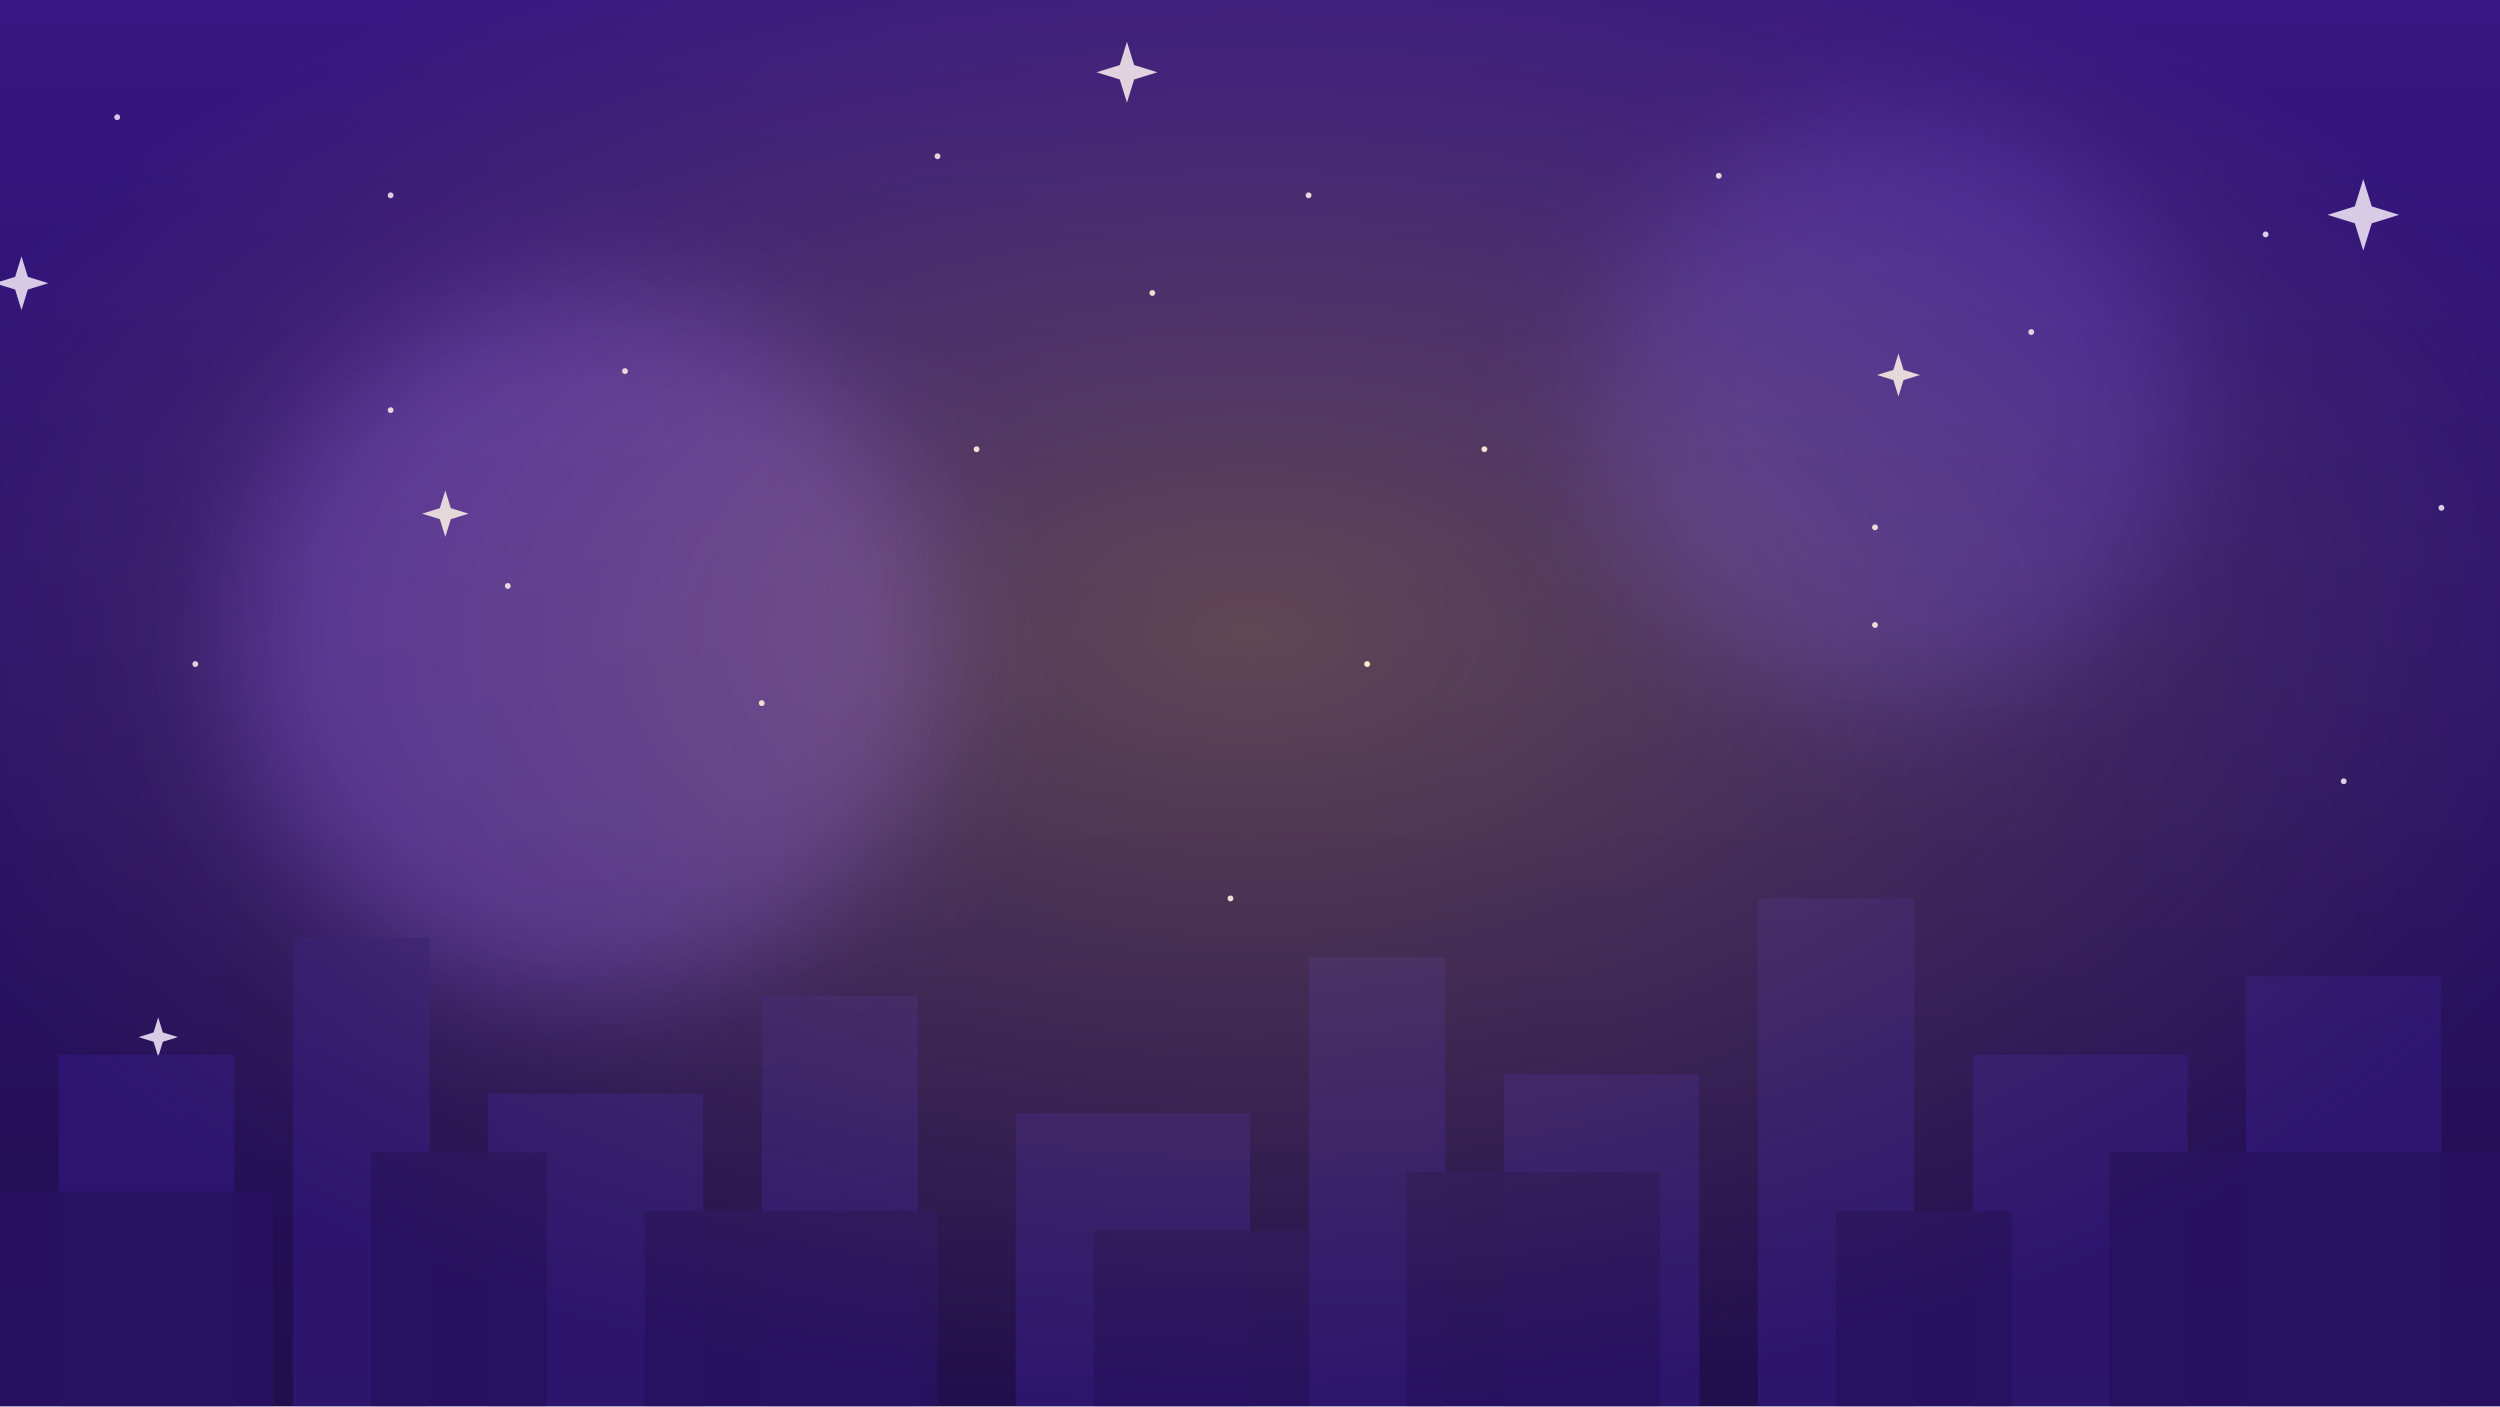
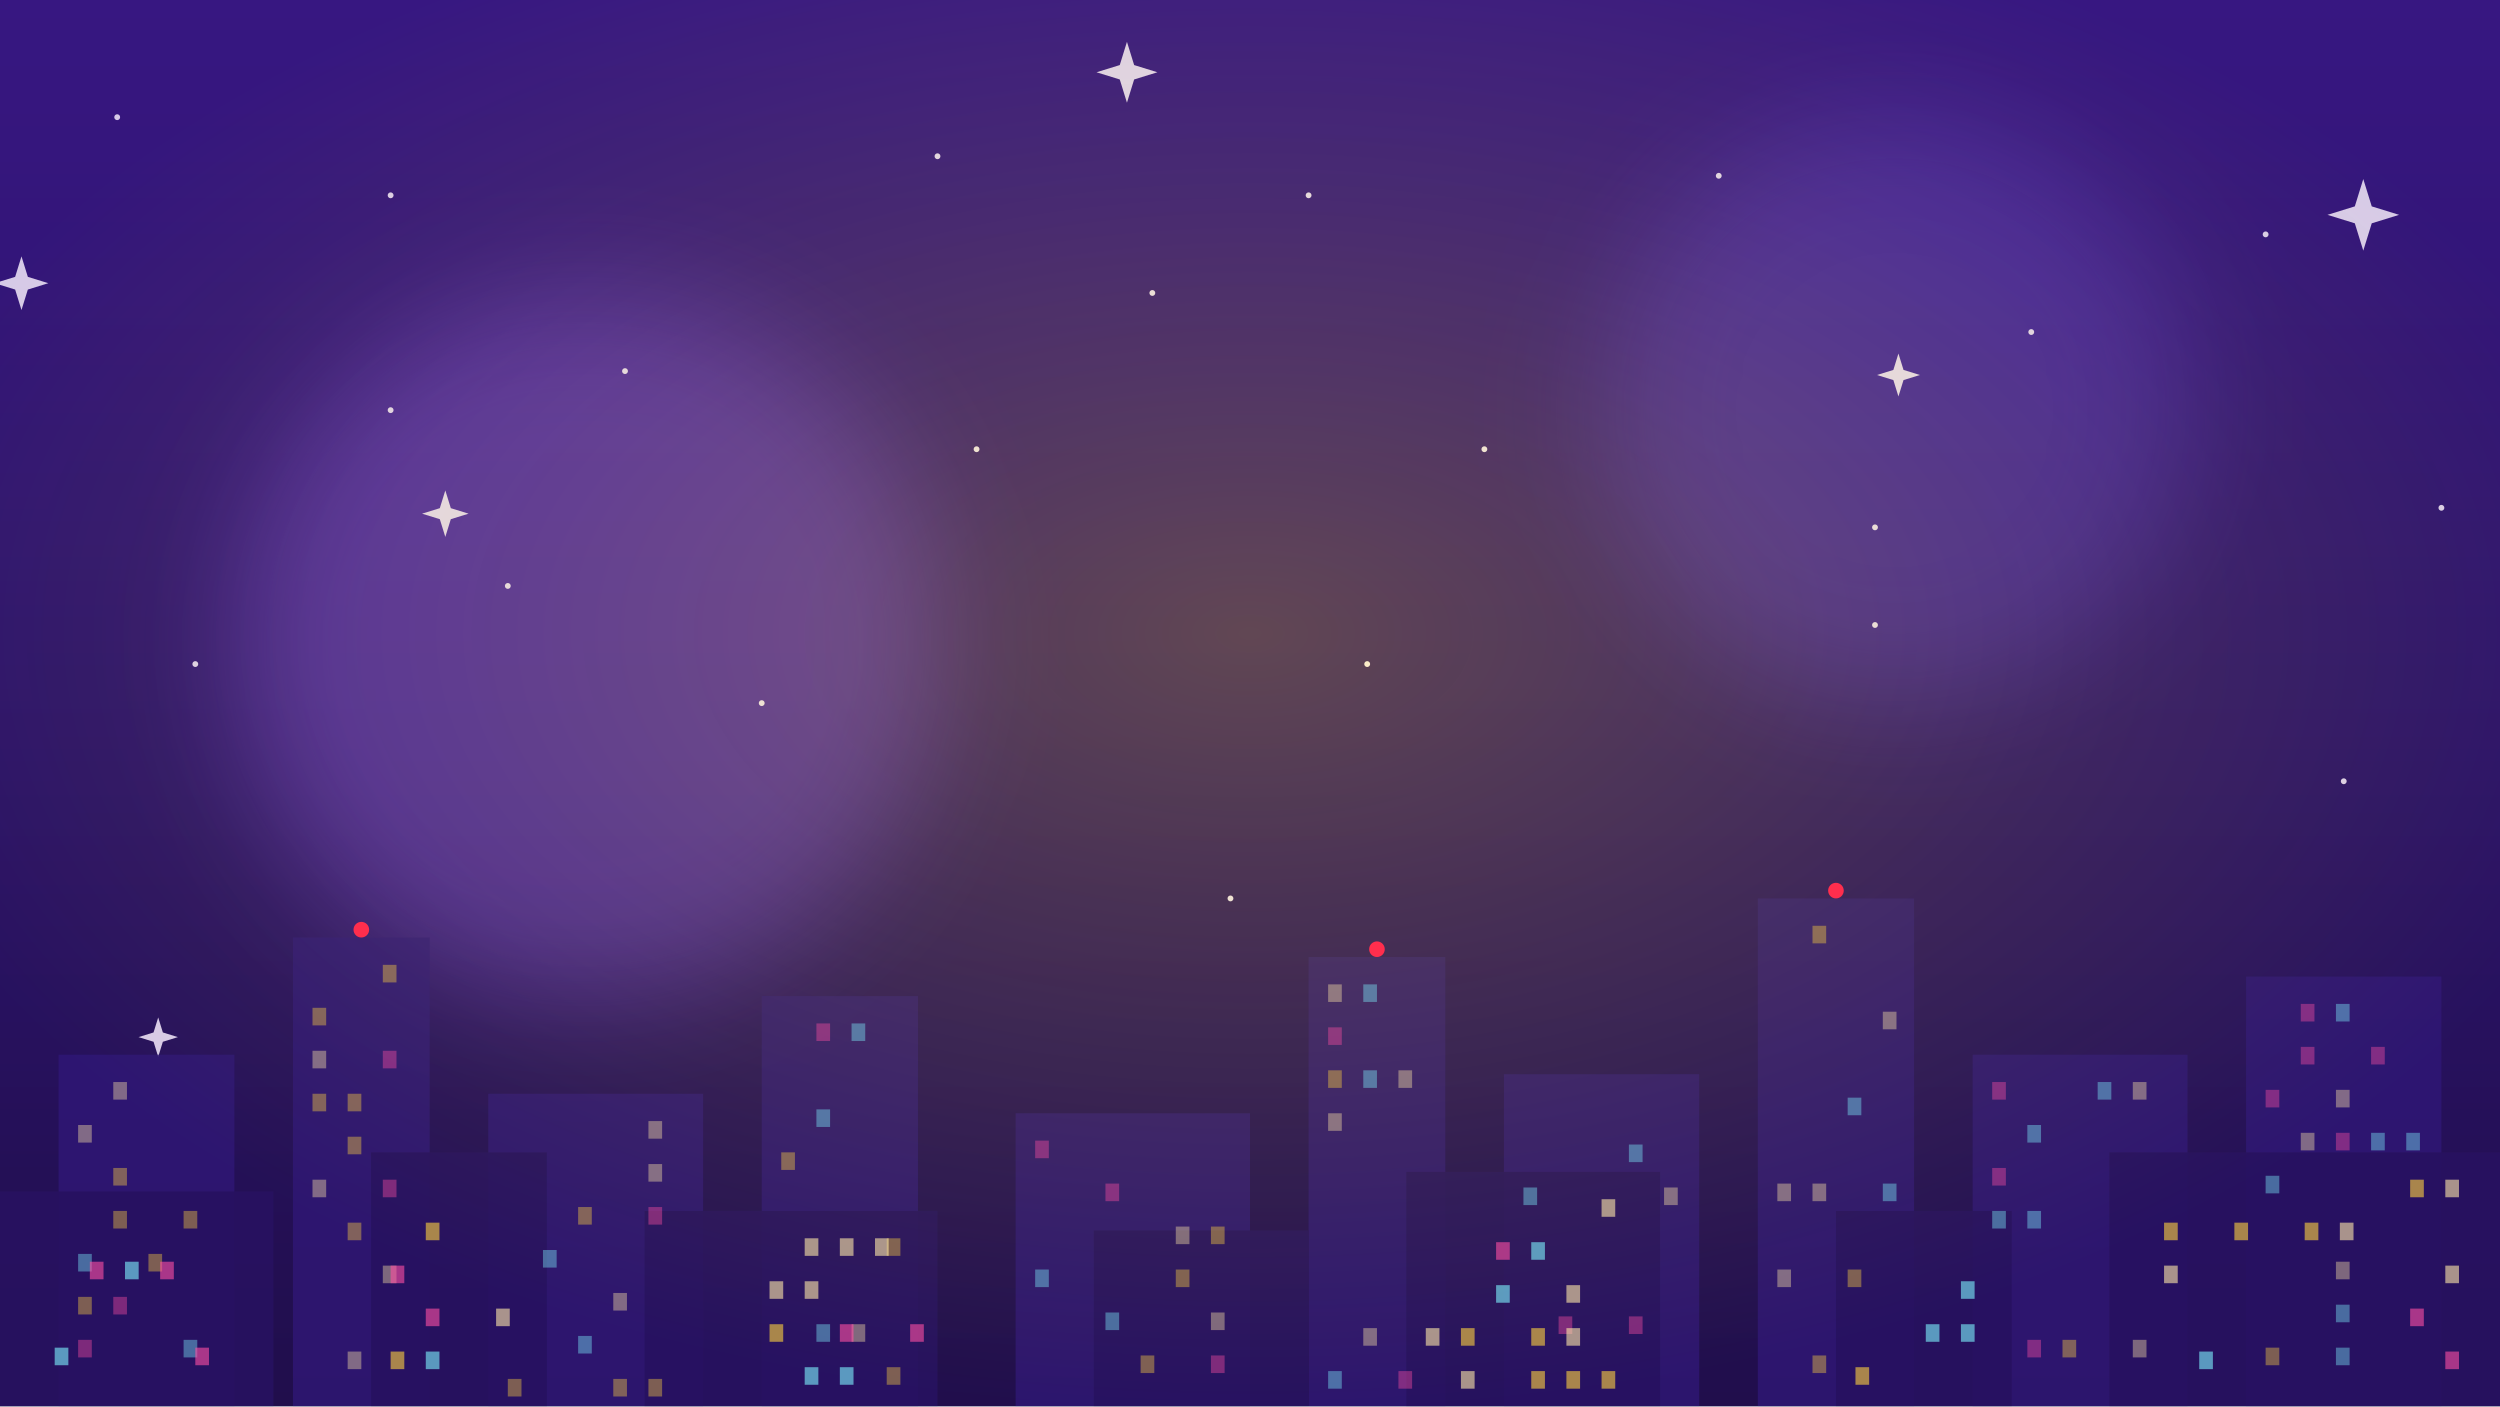
<svg xmlns="http://www.w3.org/2000/svg" viewBox="0 0 1280 720" width="1280" height="720" preserveAspectRatio="xMidYMid slice">
  <defs>
    <linearGradient id="sky" x1="0" y1="0" x2="0" y2="1">
      <stop offset="0" stop-color="#2b1177" />
      <stop offset=".55" stop-color="#1b0b57" />
      <stop offset="1" stop-color="#0d0630" />
    </linearGradient>
    <filter id="blur" x="-50%" y="-50%" width="200%" height="200%">
      <feGaussianBlur stdDeviation="30" />
    </filter>
    <radialGradient id="spot" cx=".5" cy=".5" r=".5">
      <stop offset="0" stop-color="#b9a8ff" stop-opacity=".30" />
      <stop offset="1" stop-color="#b9a8ff" stop-opacity="0" />
    </radialGradient>
    <radialGradient id="lostTint" cx=".5" cy=".45" r=".75">
      <stop offset="0" stop-color="#ff285a" stop-opacity=".28" />
      <stop offset=".8" stop-color="#3c001e" stop-opacity=".55" />
    </radialGradient>
    <radialGradient id="winTint" cx=".5" cy=".45" r=".75">
      <stop offset="0" stop-color="#ffd23f" stop-opacity=".30" />
      <stop offset=".75" stop-color="#5a28a0" stop-opacity=".25" />
    </radialGradient>
  </defs>
-   <style>.tw{animation:tw 3s ease-in-out infinite;transform-box:fill-box;transform-origin:center}@keyframes tw{0%,100%{opacity:.25}50%{opacity:1}}</style>
+   <style>.tw{animation:tw 3s ease-in-out infinite;transform-box:fill-box;transform-origin:center}@keyframes tw{0%,100%{opacity:.25}50%{opacity:1}}/*xp*/.w{animation:party 1s steps(1,end) infinite}@keyframes party{50%{opacity:.15}}.air{animation:air 2s steps(1,end) infinite}@keyframes air{50%{opacity:.15}}@media (prefers-reduced-motion: reduce){*{animation:none!important}}/*/xp*/</style>
  <rect width="1280" height="720" fill="url(#sky)" />
  <circle cx="300" cy="330" r="180" fill="#8c5aff" opacity=".38" filter="url(#blur)" />
  <circle cx="970" cy="210" r="150" fill="#6e50ff" opacity=".30" filter="url(#blur)" />
  <circle class="tw" style="animation-delay:0.0s" cx="60" cy="60" r="1.5" fill="#fff" />
  <circle class="tw" style="animation-delay:0.6s" cx="200" cy="100" r="1.5" fill="#fff" />
  <circle class="tw" style="animation-delay:1.2s" cx="320" cy="190" r="1.5" fill="#fff" />
  <circle class="tw" style="animation-delay:1.8s" cx="480" cy="80" r="1.5" fill="#fff" />
  <circle class="tw" style="animation-delay:2.4s" cx="590" cy="150" r="1.5" fill="#fff" />
  <circle class="tw" style="animation-delay:0.0s" cx="670" cy="100" r="1.5" fill="#fff" />
  <circle class="tw" style="animation-delay:0.6s" cx="760" cy="230" r="1.5" fill="#fff" />
  <circle class="tw" style="animation-delay:1.2s" cx="880" cy="90" r="1.5" fill="#fff" />
  <circle class="tw" style="animation-delay:1.8s" cx="1040" cy="170" r="1.5" fill="#fff" />
  <circle class="tw" style="animation-delay:2.4s" cx="1160" cy="120" r="1.5" fill="#fff" />
  <circle class="tw" style="animation-delay:0.0s" cx="1250" cy="260" r="1.5" fill="#fff" />
  <circle class="tw" style="animation-delay:0.6s" cx="100" cy="340" r="1.5" fill="#fff" />
  <circle class="tw" style="animation-delay:1.2s" cx="390" cy="360" r="1.5" fill="#fff" />
  <circle class="tw" style="animation-delay:1.8s" cx="960" cy="320" r="1.5" fill="#fff" />
  <circle class="tw" style="animation-delay:2.4s" cx="1290" cy="390" r="1.5" fill="#fff" />
  <circle class="tw" style="animation-delay:1.2s" cx="200" cy="210" r="1.5" fill="#fff" />
  <circle class="tw" style="animation-delay:1.9s" cx="500" cy="230" r="1.5" fill="#fff" />
  <circle class="tw" style="animation-delay:2.6s" cx="700" cy="340" r="1.5" fill="#fff" />
  <circle class="tw" style="animation-delay:3.3s" cx="960" cy="270" r="1.5" fill="#fff" />
  <circle class="tw" style="animation-delay:1.2s" cx="1200" cy="400" r="1.5" fill="#fff" />
  <circle class="tw" style="animation-delay:1.9s" cx="260" cy="300" r="1.5" fill="#fff" />
  <circle class="tw" style="animation-delay:2.6s" cx="630" cy="460" r="1.5" fill="#fff" />
  <g class="tw" style="animation-delay:0.4s" transform="translate(1210.0 110.0) scale(1.667)">
    <path d="M0-11 L2.6-2.6 L11 0 L2.6 2.6 L0 11 L-2.6 2.6 L-11 0 L-2.6-2.6Z" fill="#fff" />
  </g>
  <g class="tw" style="animation-delay:0.0s" transform="translate(11.0 145.0) scale(1.250)">
    <path d="M0-11 L2.6-2.6 L11 0 L2.6 2.6 L0 11 L-2.6 2.6 L-11 0 L-2.6-2.6Z" fill="#fff" />
  </g>
  <g class="tw" style="animation-delay:1.1s" transform="translate(228.0 263.0) scale(1.083)">
    <path d="M0-11 L2.6-2.6 L11 0 L2.6 2.6 L0 11 L-2.6 2.6 L-11 0 L-2.6-2.6Z" fill="#fff" />
  </g>
  <g class="tw" style="animation-delay:2.0s" transform="translate(972.0 192.0) scale(1.000)">
    <path d="M0-11 L2.6-2.6 L11 0 L2.6 2.6 L0 11 L-2.6 2.6 L-11 0 L-2.6-2.6Z" fill="#fff" />
  </g>
  <g class="tw" style="animation-delay:0.8s" transform="translate(577.0 37.0) scale(1.417)">
    <path d="M0-11 L2.6-2.6 L11 0 L2.6 2.6 L0 11 L-2.6 2.6 L-11 0 L-2.6-2.6Z" fill="#fff" />
  </g>
  <g class="tw" style="animation-delay:1.6s" transform="translate(81.0 531.0) scale(0.917)">
    <path d="M0-11 L2.6-2.6 L11 0 L2.6 2.6 L0 11 L-2.6 2.6 L-11 0 L-2.6-2.6Z" fill="#fff" />
  </g>
  <g transform="translate(0 420)">
    <g fill="#21126b" opacity=".75">
      <rect x="30" y="120" width="90" height="180" />
      <rect x="150" y="60" width="70" height="240" />
      <rect x="250" y="140" width="110" height="160" />
      <rect x="390" y="90" width="80" height="210" />
      <rect x="520" y="150" width="120" height="150" />
      <rect x="670" y="70" width="70" height="230" />
      <rect x="770" y="130" width="100" height="170" />
      <rect x="900" y="40" width="80" height="260" />
      <rect x="1010" y="120" width="110" height="180" />
      <rect x="1150" y="80" width="100" height="220" />
    </g>
    <g fill="#150a4a" opacity=".9">
      <rect x="0" y="190" width="140" height="110" />
      <rect x="190" y="170" width="90" height="130" />
      <rect x="330" y="200" width="150" height="100" />
      <rect x="560" y="210" width="110" height="90" />
      <rect x="720" y="180" width="130" height="120" />
      <rect x="940" y="200" width="90" height="100" />
      <rect x="1080" y="170" width="200" height="130" />
    </g>
  </g>
  <rect width="1280" height="720" fill="url(#winTint)" />
+   <g id="xp-lights">
+     <g transform="translate(0 420)">
+       <rect class="w" style="animation-delay:-3.8s;animation-duration:16.8s" x="58" y="134" width="7" height="9" fill="#ffe9a8" fill-opacity="0.4" />
+       <rect class="w" style="animation-delay:-9.1s;animation-duration:17.9s" x="40" y="156" width="7" height="9" fill="#ffe9a8" fill-opacity="0.4" />
+       <rect class="w" style="animation-delay:-3.8s;animation-duration:10.9s" x="58" y="178" width="7" height="9" fill="#ffd23f" fill-opacity="0.4" />
+       <rect class="w" style="animation-delay:-2.1s;animation-duration:9.7s" x="58" y="200" width="7" height="9" fill="#ffd23f" fill-opacity="0.4" />
+       <rect class="w" style="animation-delay:-4.9s;animation-duration:9.6s" x="94" y="200" width="7" height="9" fill="#ffd23f" fill-opacity="0.4" />
+       <rect class="w" style="animation-delay:-11.3s;animation-duration:17.8s" x="40" y="222" width="7" height="9" fill="#7df3ff" fill-opacity="0.4" />
+       <rect class="w" style="animation-delay:-6.9s;animation-duration:8.9s" x="76" y="222" width="7" height="9" fill="#ffd23f" fill-opacity="0.4" />
+       <rect class="w" style="animation-delay:-8.1s;animation-duration:12.7s" x="40" y="244" width="7" height="9" fill="#ffd23f" fill-opacity="0.4" />
+       <rect class="w" style="animation-delay:-6.4s;animation-duration:17.3s" x="58" y="244" width="7" height="9" fill="#ff4fa3" fill-opacity="0.4" />
+       <rect class="w" style="animation-delay:-10.8s;animation-duration:11.6s" x="40" y="266" width="7" height="9" fill="#ff4fa3" fill-opacity="0.4" />
+       <rect class="w" style="animation-delay:-13.4s;animation-duration:16.7s" x="94" y="266" width="7" height="9" fill="#7df3ff" fill-opacity="0.4" />
+       <rect class="w" style="animation-delay:-1.9s;animation-duration:10.9s" x="196" y="74" width="7" height="9" fill="#ffd23f" fill-opacity="0.4" />
+       <rect class="w" style="animation-delay:-8.9s;animation-duration:13.3s" x="160" y="96" width="7" height="9" fill="#ffd23f" fill-opacity="0.4" />
+       <rect class="w" style="animation-delay:-1.4s;animation-duration:15.8s" x="160" y="118" width="7" height="9" fill="#ffe9a8" fill-opacity="0.4" />
+       <rect class="w" style="animation-delay:-11.4s;animation-duration:9.0s" x="196" y="118" width="7" height="9" fill="#ff4fa3" fill-opacity="0.4" />
+       <rect class="w" style="animation-delay:-9.5s;animation-duration:12.2s" x="160" y="140" width="7" height="9" fill="#ffd23f" fill-opacity="0.4" />
+       <rect class="w" style="animation-delay:-5.1s;animation-duration:11.0s" x="178" y="140" width="7" height="9" fill="#ffd23f" fill-opacity="0.4" />
+       <rect class="w" style="animation-delay:-11.9s;animation-duration:10.4s" x="178" y="162" width="7" height="9" fill="#ffd23f" fill-opacity="0.4" />
+       <rect class="w" style="animation-delay:-8.8s;animation-duration:10.0s" x="160" y="184" width="7" height="9" fill="#ffe9a8" fill-opacity="0.4" />
+       <rect class="w" style="animation-delay:-8.2s;animation-duration:16.5s" x="196" y="184" width="7" height="9" fill="#ff4fa3" fill-opacity="0.4" />
+       <rect class="w" style="animation-delay:-5.8s;animation-duration:14.8s" x="178" y="206" width="7" height="9" fill="#ffd23f" fill-opacity="0.4" />
+       <rect class="w" style="animation-delay:-8.3s;animation-duration:13.7s" x="196" y="228" width="7" height="9" fill="#ffe9a8" fill-opacity="0.4" />
+       <rect class="w" style="animation-delay:-11.4s;animation-duration:9.3s" x="178" y="272" width="7" height="9" fill="#ffe9a8" fill-opacity="0.4" />
+       <rect class="w" style="animation-delay:-13.1s;animation-duration:14.3s" x="332" y="154" width="7" height="9" fill="#ffe9a8" fill-opacity="0.4" />
+       <rect class="w" style="animation-delay:-12.6s;animation-duration:17.5s" x="332" y="176" width="7" height="9" fill="#ffe9a8" fill-opacity="0.4" />
+       <rect class="w" style="animation-delay:-8.9s;animation-duration:9.6s" x="296" y="198" width="7" height="9" fill="#ffd23f" fill-opacity="0.4" />
+       <rect class="w" style="animation-delay:-3.0s;animation-duration:15.2s" x="332" y="198" width="7" height="9" fill="#ff4fa3" fill-opacity="0.4" />
+       <rect class="w" style="animation-delay:-10.5s;animation-duration:17.6s" x="278" y="220" width="7" height="9" fill="#7df3ff" fill-opacity="0.4" />
+       <rect class="w" style="animation-delay:-13.0s;animation-duration:9.5s" x="314" y="242" width="7" height="9" fill="#ffe9a8" fill-opacity="0.4" />
+       <rect class="w" style="animation-delay:-3.3s;animation-duration:9.2s" x="296" y="264" width="7" height="9" fill="#7df3ff" fill-opacity="0.4" />
+       <rect class="w" style="animation-delay:-0.5s;animation-duration:10.4s" x="260" y="286" width="7" height="9" fill="#ffd23f" fill-opacity="0.4" />
+       <rect class="w" style="animation-delay:-11.3s;animation-duration:17.1s" x="314" y="286" width="7" height="9" fill="#ffd23f" fill-opacity="0.4" />
+       <rect class="w" style="animation-delay:-0.3s;animation-duration:15.3s" x="332" y="286" width="7" height="9" fill="#ffd23f" fill-opacity="0.4" />
+       <rect class="w" style="animation-delay:-4.4s;animation-duration:14.9s" x="418" y="104" width="7" height="9" fill="#ff4fa3" fill-opacity="0.4" />
+       <rect class="w" style="animation-delay:-8.9s;animation-duration:9.6s" x="436" y="104" width="7" height="9" fill="#7df3ff" fill-opacity="0.4" />
+       <rect class="w" style="animation-delay:-4.5s;animation-duration:8.5s" x="418" y="148" width="7" height="9" fill="#7df3ff" fill-opacity="0.4" />
+       <rect class="w" style="animation-delay:-0.0s;animation-duration:10.8s" x="400" y="170" width="7" height="9" fill="#ffd23f" fill-opacity="0.4" />
+       <rect class="w" style="animation-delay:-12.1s;animation-duration:14.0s" x="454" y="214" width="7" height="9" fill="#ffd23f" fill-opacity="0.4" />
+       <rect class="w" style="animation-delay:-9.7s;animation-duration:10.7s" x="418" y="258" width="7" height="9" fill="#7df3ff" fill-opacity="0.4" />
+       <rect class="w" style="animation-delay:-10.3s;animation-duration:9.7s" x="436" y="258" width="7" height="9" fill="#ffe9a8" fill-opacity="0.4" />
+       <rect class="w" style="animation-delay:-5.9s;animation-duration:8.8s" x="454" y="280" width="7" height="9" fill="#ffd23f" fill-opacity="0.4" />
+       <rect class="w" style="animation-delay:-2.6s;animation-duration:13.8s" x="530" y="164" width="7" height="9" fill="#ff4fa3" fill-opacity="0.4" />
+       <rect class="w" style="animation-delay:-13.4s;animation-duration:17.7s" x="566" y="186" width="7" height="9" fill="#ff4fa3" fill-opacity="0.4" />
+       <rect class="w" style="animation-delay:-9.6s;animation-duration:12.6s" x="602" y="208" width="7" height="9" fill="#ffe9a8" fill-opacity="0.4" />
+       <rect class="w" style="animation-delay:-6.0s;animation-duration:10.5s" x="620" y="208" width="7" height="9" fill="#ffd23f" fill-opacity="0.4" />
+       <rect class="w" style="animation-delay:-7.8s;animation-duration:13.4s" x="530" y="230" width="7" height="9" fill="#7df3ff" fill-opacity="0.4" />
+       <rect class="w" style="animation-delay:-3.6s;animation-duration:15.0s" x="602" y="230" width="7" height="9" fill="#ffd23f" fill-opacity="0.4" />
+       <rect class="w" style="animation-delay:-3.6s;animation-duration:16.0s" x="566" y="252" width="7" height="9" fill="#7df3ff" fill-opacity="0.4" />
+       <rect class="w" style="animation-delay:-9.6s;animation-duration:13.0s" x="620" y="252" width="7" height="9" fill="#ffe9a8" fill-opacity="0.4" />
+       <rect class="w" style="animation-delay:-7.0s;animation-duration:8.1s" x="584" y="274" width="7" height="9" fill="#ffd23f" fill-opacity="0.4" />
+       <rect class="w" style="animation-delay:-4.1s;animation-duration:14.1s" x="620" y="274" width="7" height="9" fill="#ff4fa3" fill-opacity="0.4" />
+       <rect class="w" style="animation-delay:-4.2s;animation-duration:18.0s" x="680" y="84" width="7" height="9" fill="#ffe9a8" fill-opacity="0.4" />
+       <rect class="w" style="animation-delay:-9.0s;animation-duration:15.6s" x="698" y="84" width="7" height="9" fill="#7df3ff" fill-opacity="0.4" />
+       <rect class="w" style="animation-delay:-8.7s;animation-duration:13.3s" x="680" y="106" width="7" height="9" fill="#ff4fa3" fill-opacity="0.4" />
+       <rect class="w" style="animation-delay:-12.3s;animation-duration:16.6s" x="680" y="128" width="7" height="9" fill="#ffd23f" fill-opacity="0.4" />
+       <rect class="w" style="animation-delay:-10.0s;animation-duration:11.8s" x="698" y="128" width="7" height="9" fill="#7df3ff" fill-opacity="0.4" />
+       <rect class="w" style="animation-delay:-8.5s;animation-duration:11.5s" x="716" y="128" width="7" height="9" fill="#ffe9a8" fill-opacity="0.4" />
+       <rect class="w" style="animation-delay:-2.8s;animation-duration:16.6s" x="680" y="150" width="7" height="9" fill="#ffe9a8" fill-opacity="0.4" />
+       <rect class="w" style="animation-delay:-13.0s;animation-duration:17.9s" x="698" y="260" width="7" height="9" fill="#ffe9a8" fill-opacity="0.4" />
+       <rect class="w" style="animation-delay:-1.6s;animation-duration:9.3s" x="680" y="282" width="7" height="9" fill="#7df3ff" fill-opacity="0.4" />
+       <rect class="w" style="animation-delay:-12.7s;animation-duration:14.3s" x="716" y="282" width="7" height="9" fill="#ff4fa3" fill-opacity="0.4" />
+       <rect class="w" style="animation-delay:-10.5s;animation-duration:12.6s" x="834" y="166" width="7" height="9" fill="#7df3ff" fill-opacity="0.4" />
+       <rect class="w" style="animation-delay:-2.8s;animation-duration:17.6s" x="780" y="188" width="7" height="9" fill="#7df3ff" fill-opacity="0.4" />
+       <rect class="w" style="animation-delay:-0.5s;animation-duration:16.4s" x="852" y="188" width="7" height="9" fill="#ffe9a8" fill-opacity="0.4" />
+       <rect class="w" style="animation-delay:-2.9s;animation-duration:12.0s" x="798" y="254" width="7" height="9" fill="#ff4fa3" fill-opacity="0.4" />
+       <rect class="w" style="animation-delay:-6.9s;animation-duration:12.2s" x="834" y="254" width="7" height="9" fill="#ff4fa3" fill-opacity="0.4" />
+       <rect class="w" style="animation-delay:-9.6s;animation-duration:15.6s" x="928" y="54" width="7" height="9" fill="#ffd23f" fill-opacity="0.4" />
+       <rect class="w" style="animation-delay:-3.5s;animation-duration:16.5s" x="964" y="98" width="7" height="9" fill="#ffe9a8" fill-opacity="0.4" />
+       <rect class="w" style="animation-delay:-5.9s;animation-duration:17.6s" x="946" y="142" width="7" height="9" fill="#7df3ff" fill-opacity="0.4" />
+       <rect class="w" style="animation-delay:-10.8s;animation-duration:13.7s" x="910" y="186" width="7" height="9" fill="#ffe9a8" fill-opacity="0.4" />
+       <rect class="w" style="animation-delay:-10.6s;animation-duration:11.5s" x="928" y="186" width="7" height="9" fill="#ffe9a8" fill-opacity="0.4" />
+       <rect class="w" style="animation-delay:-9.1s;animation-duration:9.4s" x="964" y="186" width="7" height="9" fill="#7df3ff" fill-opacity="0.4" />
+       <rect class="w" style="animation-delay:-4.2s;animation-duration:14.4s" x="910" y="230" width="7" height="9" fill="#ffe9a8" fill-opacity="0.4" />
+       <rect class="w" style="animation-delay:-8.1s;animation-duration:11.5s" x="946" y="230" width="7" height="9" fill="#ffd23f" fill-opacity="0.4" />
+       <rect class="w" style="animation-delay:-9.1s;animation-duration:8.0s" x="928" y="274" width="7" height="9" fill="#ffd23f" fill-opacity="0.4" />
+       <rect class="w" style="animation-delay:-5.3s;animation-duration:17.9s" x="1020" y="134" width="7" height="9" fill="#ff4fa3" fill-opacity="0.4" />
+       <rect class="w" style="animation-delay:-3.5s;animation-duration:15.8s" x="1074" y="134" width="7" height="9" fill="#7df3ff" fill-opacity="0.4" />
+       <rect class="w" style="animation-delay:-1.9s;animation-duration:8.4s" x="1092" y="134" width="7" height="9" fill="#ffe9a8" fill-opacity="0.4" />
+       <rect class="w" style="animation-delay:-8.7s;animation-duration:13.7s" x="1038" y="156" width="7" height="9" fill="#7df3ff" fill-opacity="0.4" />
+       <rect class="w" style="animation-delay:-12.9s;animation-duration:12.8s" x="1020" y="178" width="7" height="9" fill="#ff4fa3" fill-opacity="0.4" />
+       <rect class="w" style="animation-delay:-5.8s;animation-duration:8.1s" x="1020" y="200" width="7" height="9" fill="#7df3ff" fill-opacity="0.4" />
+       <rect class="w" style="animation-delay:-13.2s;animation-duration:15.5s" x="1038" y="200" width="7" height="9" fill="#7df3ff" fill-opacity="0.4" />
+       <rect class="w" style="animation-delay:-13.9s;animation-duration:11.2s" x="1038" y="266" width="7" height="9" fill="#ff4fa3" fill-opacity="0.4" />
+       <rect class="w" style="animation-delay:-3.7s;animation-duration:11.6s" x="1056" y="266" width="7" height="9" fill="#ffd23f" fill-opacity="0.4" />
+       <rect class="w" style="animation-delay:-6.4s;animation-duration:17.7s" x="1092" y="266" width="7" height="9" fill="#ffe9a8" fill-opacity="0.4" />
+       <rect class="w" style="animation-delay:-2.4s;animation-duration:9.5s" x="1178" y="94" width="7" height="9" fill="#ff4fa3" fill-opacity="0.4" />
+       <rect class="w" style="animation-delay:-12.6s;animation-duration:8.8s" x="1196" y="94" width="7" height="9" fill="#7df3ff" fill-opacity="0.4" />
+       <rect class="w" style="animation-delay:-0.8s;animation-duration:15.2s" x="1178" y="116" width="7" height="9" fill="#ff4fa3" fill-opacity="0.4" />
+       <rect class="w" style="animation-delay:-10.7s;animation-duration:8.4s" x="1214" y="116" width="7" height="9" fill="#ff4fa3" fill-opacity="0.4" />
+       <rect class="w" style="animation-delay:-1.6s;animation-duration:13.8s" x="1160" y="138" width="7" height="9" fill="#ff4fa3" fill-opacity="0.4" />
+       <rect class="w" style="animation-delay:-8.3s;animation-duration:16.9s" x="1196" y="138" width="7" height="9" fill="#ffe9a8" fill-opacity="0.4" />
+       <rect class="w" style="animation-delay:-14.0s;animation-duration:11.3s" x="1178" y="160" width="7" height="9" fill="#ffe9a8" fill-opacity="0.4" />
+       <rect class="w" style="animation-delay:-5.7s;animation-duration:11.2s" x="1196" y="160" width="7" height="9" fill="#ff4fa3" fill-opacity="0.4" />
+       <rect class="w" style="animation-delay:-8.0s;animation-duration:9.4s" x="1214" y="160" width="7" height="9" fill="#7df3ff" fill-opacity="0.4" />
+       <rect class="w" style="animation-delay:-9.0s;animation-duration:15.2s" x="1232" y="160" width="7" height="9" fill="#7df3ff" fill-opacity="0.4" />
+       <rect class="w" style="animation-delay:-1.8s;animation-duration:8.9s" x="1160" y="182" width="7" height="9" fill="#7df3ff" fill-opacity="0.4" />
+       <rect class="w" style="animation-delay:-6.9s;animation-duration:15.6s" x="1196" y="226" width="7" height="9" fill="#ffe9a8" fill-opacity="0.4" />
+       <rect class="w" style="animation-delay:-2.9s;animation-duration:13.7s" x="1196" y="248" width="7" height="9" fill="#7df3ff" fill-opacity="0.4" />
+       <rect class="w" style="animation-delay:-7.3s;animation-duration:13.0s" x="1160" y="270" width="7" height="9" fill="#ffd23f" fill-opacity="0.4" />
+       <rect class="w" style="animation-delay:-10.9s;animation-duration:10.3s" x="1196" y="270" width="7" height="9" fill="#7df3ff" fill-opacity="0.4" />
+       <rect class="w" style="animation-delay:-6.9s;animation-duration:17.2s" x="46" y="226" width="7" height="9" fill="#ff4fa3" fill-opacity="0.6" />
+       <rect class="w" style="animation-delay:-11.3s;animation-duration:17.8s" x="64" y="226" width="7" height="9" fill="#7df3ff" fill-opacity="0.6" />
+       <rect class="w" style="animation-delay:-2.9s;animation-duration:10.3s" x="82" y="226" width="7" height="9" fill="#ff4fa3" fill-opacity="0.6" />
+       <rect class="w" style="animation-delay:-0.1s;animation-duration:16.4s" x="28" y="270" width="7" height="9" fill="#7df3ff" fill-opacity="0.6" />
+       <rect class="w" style="animation-delay:-5.0s;animation-duration:17.3s" x="100" y="270" width="7" height="9" fill="#ff4fa3" fill-opacity="0.6" />
+       <rect class="w" style="animation-delay:-6.9s;animation-duration:16.2s" x="218" y="206" width="7" height="9" fill="#ffd23f" fill-opacity="0.6" />
+       <rect class="w" style="animation-delay:-11.6s;animation-duration:8.9s" x="200" y="228" width="7" height="9" fill="#ff4fa3" fill-opacity="0.6" />
+       <rect class="w" style="animation-delay:-9.5s;animation-duration:13.1s" x="218" y="250" width="7" height="9" fill="#ff4fa3" fill-opacity="0.6" />
+       <rect class="w" style="animation-delay:-9.0s;animation-duration:8.5s" x="254" y="250" width="7" height="9" fill="#ffe9a8" fill-opacity="0.6" />
+       <rect class="w" style="animation-delay:-9.5s;animation-duration:8.8s" x="200" y="272" width="7" height="9" fill="#ffd23f" fill-opacity="0.6" />
+       <rect class="w" style="animation-delay:-4.9s;animation-duration:15.9s" x="218" y="272" width="7" height="9" fill="#7df3ff" fill-opacity="0.6" />
+       <rect class="w" style="animation-delay:-4.1s;animation-duration:17.7s" x="412" y="214" width="7" height="9" fill="#ffe9a8" fill-opacity="0.6" />
+       <rect class="w" style="animation-delay:-7.1s;animation-duration:13.5s" x="430" y="214" width="7" height="9" fill="#ffe9a8" fill-opacity="0.6" />
+       <rect class="w" style="animation-delay:-5.8s;animation-duration:14.1s" x="448" y="214" width="7" height="9" fill="#ffe9a8" fill-opacity="0.6" />
+       <rect class="w" style="animation-delay:-5.5s;animation-duration:8.9s" x="394" y="236" width="7" height="9" fill="#ffe9a8" fill-opacity="0.6" />
+       <rect class="w" style="animation-delay:-3.9s;animation-duration:9.7s" x="412" y="236" width="7" height="9" fill="#ffe9a8" fill-opacity="0.6" />
+       <rect class="w" style="animation-delay:-0.6s;animation-duration:9.9s" x="394" y="258" width="7" height="9" fill="#ffd23f" fill-opacity="0.6" />
+       <rect class="w" style="animation-delay:-12.6s;animation-duration:16.4s" x="430" y="258" width="7" height="9" fill="#ff4fa3" fill-opacity="0.6" />
+       <rect class="w" style="animation-delay:-4.8s;animation-duration:16.0s" x="466" y="258" width="7" height="9" fill="#ff4fa3" fill-opacity="0.6" />
+       <rect class="w" style="animation-delay:-0.1s;animation-duration:13.4s" x="412" y="280" width="7" height="9" fill="#7df3ff" fill-opacity="0.6" />
+       <rect class="w" style="animation-delay:-4.6s;animation-duration:12.2s" x="430" y="280" width="7" height="9" fill="#7df3ff" fill-opacity="0.6" />
+       <rect class="w" style="animation-delay:-6.6s;animation-duration:8.9s" x="820" y="194" width="7" height="9" fill="#ffe9a8" fill-opacity="0.6" />
+       <rect class="w" style="animation-delay:-12.5s;animation-duration:17.5s" x="766" y="216" width="7" height="9" fill="#ff4fa3" fill-opacity="0.6" />
+       <rect class="w" style="animation-delay:-0.9s;animation-duration:10.8s" x="784" y="216" width="7" height="9" fill="#7df3ff" fill-opacity="0.6" />
+       <rect class="w" style="animation-delay:-2.9s;animation-duration:17.1s" x="766" y="238" width="7" height="9" fill="#7df3ff" fill-opacity="0.6" />
+       <rect class="w" style="animation-delay:-8.7s;animation-duration:8.1s" x="802" y="238" width="7" height="9" fill="#ffe9a8" fill-opacity="0.6" />
+       <rect class="w" style="animation-delay:-4.3s;animation-duration:11.8s" x="730" y="260" width="7" height="9" fill="#ffe9a8" fill-opacity="0.6" />
+       <rect class="w" style="animation-delay:-3.9s;animation-duration:16.5s" x="748" y="260" width="7" height="9" fill="#ffd23f" fill-opacity="0.6" />
+       <rect class="w" style="animation-delay:-11.6s;animation-duration:9.1s" x="784" y="260" width="7" height="9" fill="#ffd23f" fill-opacity="0.6" />
+       <rect class="w" style="animation-delay:-4.0s;animation-duration:15.5s" x="802" y="260" width="7" height="9" fill="#ffe9a8" fill-opacity="0.6" />
+       <rect class="w" style="animation-delay:-5.6s;animation-duration:17.0s" x="748" y="282" width="7" height="9" fill="#ffe9a8" fill-opacity="0.6" />
+       <rect class="w" style="animation-delay:-3.5s;animation-duration:15.9s" x="784" y="282" width="7" height="9" fill="#ffd23f" fill-opacity="0.6" />
+       <rect class="w" style="animation-delay:-8.8s;animation-duration:14.5s" x="802" y="282" width="7" height="9" fill="#ffd23f" fill-opacity="0.6" />
+       <rect class="w" style="animation-delay:-6.7s;animation-duration:9.2s" x="820" y="282" width="7" height="9" fill="#ffd23f" fill-opacity="0.6" />
+       <rect class="w" style="animation-delay:-4.1s;animation-duration:15.4s" x="1004" y="236" width="7" height="9" fill="#7df3ff" fill-opacity="0.6" />
+       <rect class="w" style="animation-delay:-6.5s;animation-duration:13.8s" x="986" y="258" width="7" height="9" fill="#7df3ff" fill-opacity="0.6" />
+       <rect class="w" style="animation-delay:-8.1s;animation-duration:8.6s" x="1004" y="258" width="7" height="9" fill="#7df3ff" fill-opacity="0.6" />
+       <rect class="w" style="animation-delay:-5.4s;animation-duration:16.4s" x="950" y="280" width="7" height="9" fill="#ffd23f" fill-opacity="0.6" />
+       <rect class="w" style="animation-delay:-11.1s;animation-duration:13.7s" x="1234" y="184" width="7" height="9" fill="#ffd23f" fill-opacity="0.6" />
+       <rect class="w" style="animation-delay:-3.3s;animation-duration:13.0s" x="1252" y="184" width="7" height="9" fill="#ffe9a8" fill-opacity="0.6" />
+       <rect class="w" style="animation-delay:-9.1s;animation-duration:14.6s" x="1108" y="206" width="7" height="9" fill="#ffd23f" fill-opacity="0.6" />
+       <rect class="w" style="animation-delay:-8.8s;animation-duration:9.6s" x="1144" y="206" width="7" height="9" fill="#ffd23f" fill-opacity="0.6" />
+       <rect class="w" style="animation-delay:-11.5s;animation-duration:9.6s" x="1180" y="206" width="7" height="9" fill="#ffd23f" fill-opacity="0.6" />
+       <rect class="w" style="animation-delay:-10.9s;animation-duration:16.3s" x="1198" y="206" width="7" height="9" fill="#ffe9a8" fill-opacity="0.6" />
+       <rect class="w" style="animation-delay:-3.8s;animation-duration:17.5s" x="1108" y="228" width="7" height="9" fill="#ffe9a8" fill-opacity="0.6" />
+       <rect class="w" style="animation-delay:-3.2s;animation-duration:9.8s" x="1252" y="228" width="7" height="9" fill="#ffe9a8" fill-opacity="0.6" />
+       <rect class="w" style="animation-delay:-3.1s;animation-duration:11.1s" x="1234" y="250" width="7" height="9" fill="#ff4fa3" fill-opacity="0.6" />
+       <rect class="w" style="animation-delay:-0.2s;animation-duration:16.5s" x="1126" y="272" width="7" height="9" fill="#7df3ff" fill-opacity="0.6" />
+       <rect class="w" style="animation-delay:-8.0s;animation-duration:11.6s" x="1252" y="272" width="7" height="9" fill="#ff4fa3" fill-opacity="0.6" />
+       <circle class="air" style="animation-delay:0s" cx="940" cy="36" r="4" fill="#ff2e4d" />
+       <circle class="air" style="animation-delay:0.7s" cx="185" cy="56" r="4" fill="#ff2e4d" />
+       <circle class="air" style="animation-delay:1.4s" cx="705" cy="66" r="4" fill="#ff2e4d" />
+     </g>
+   </g>
</svg>
